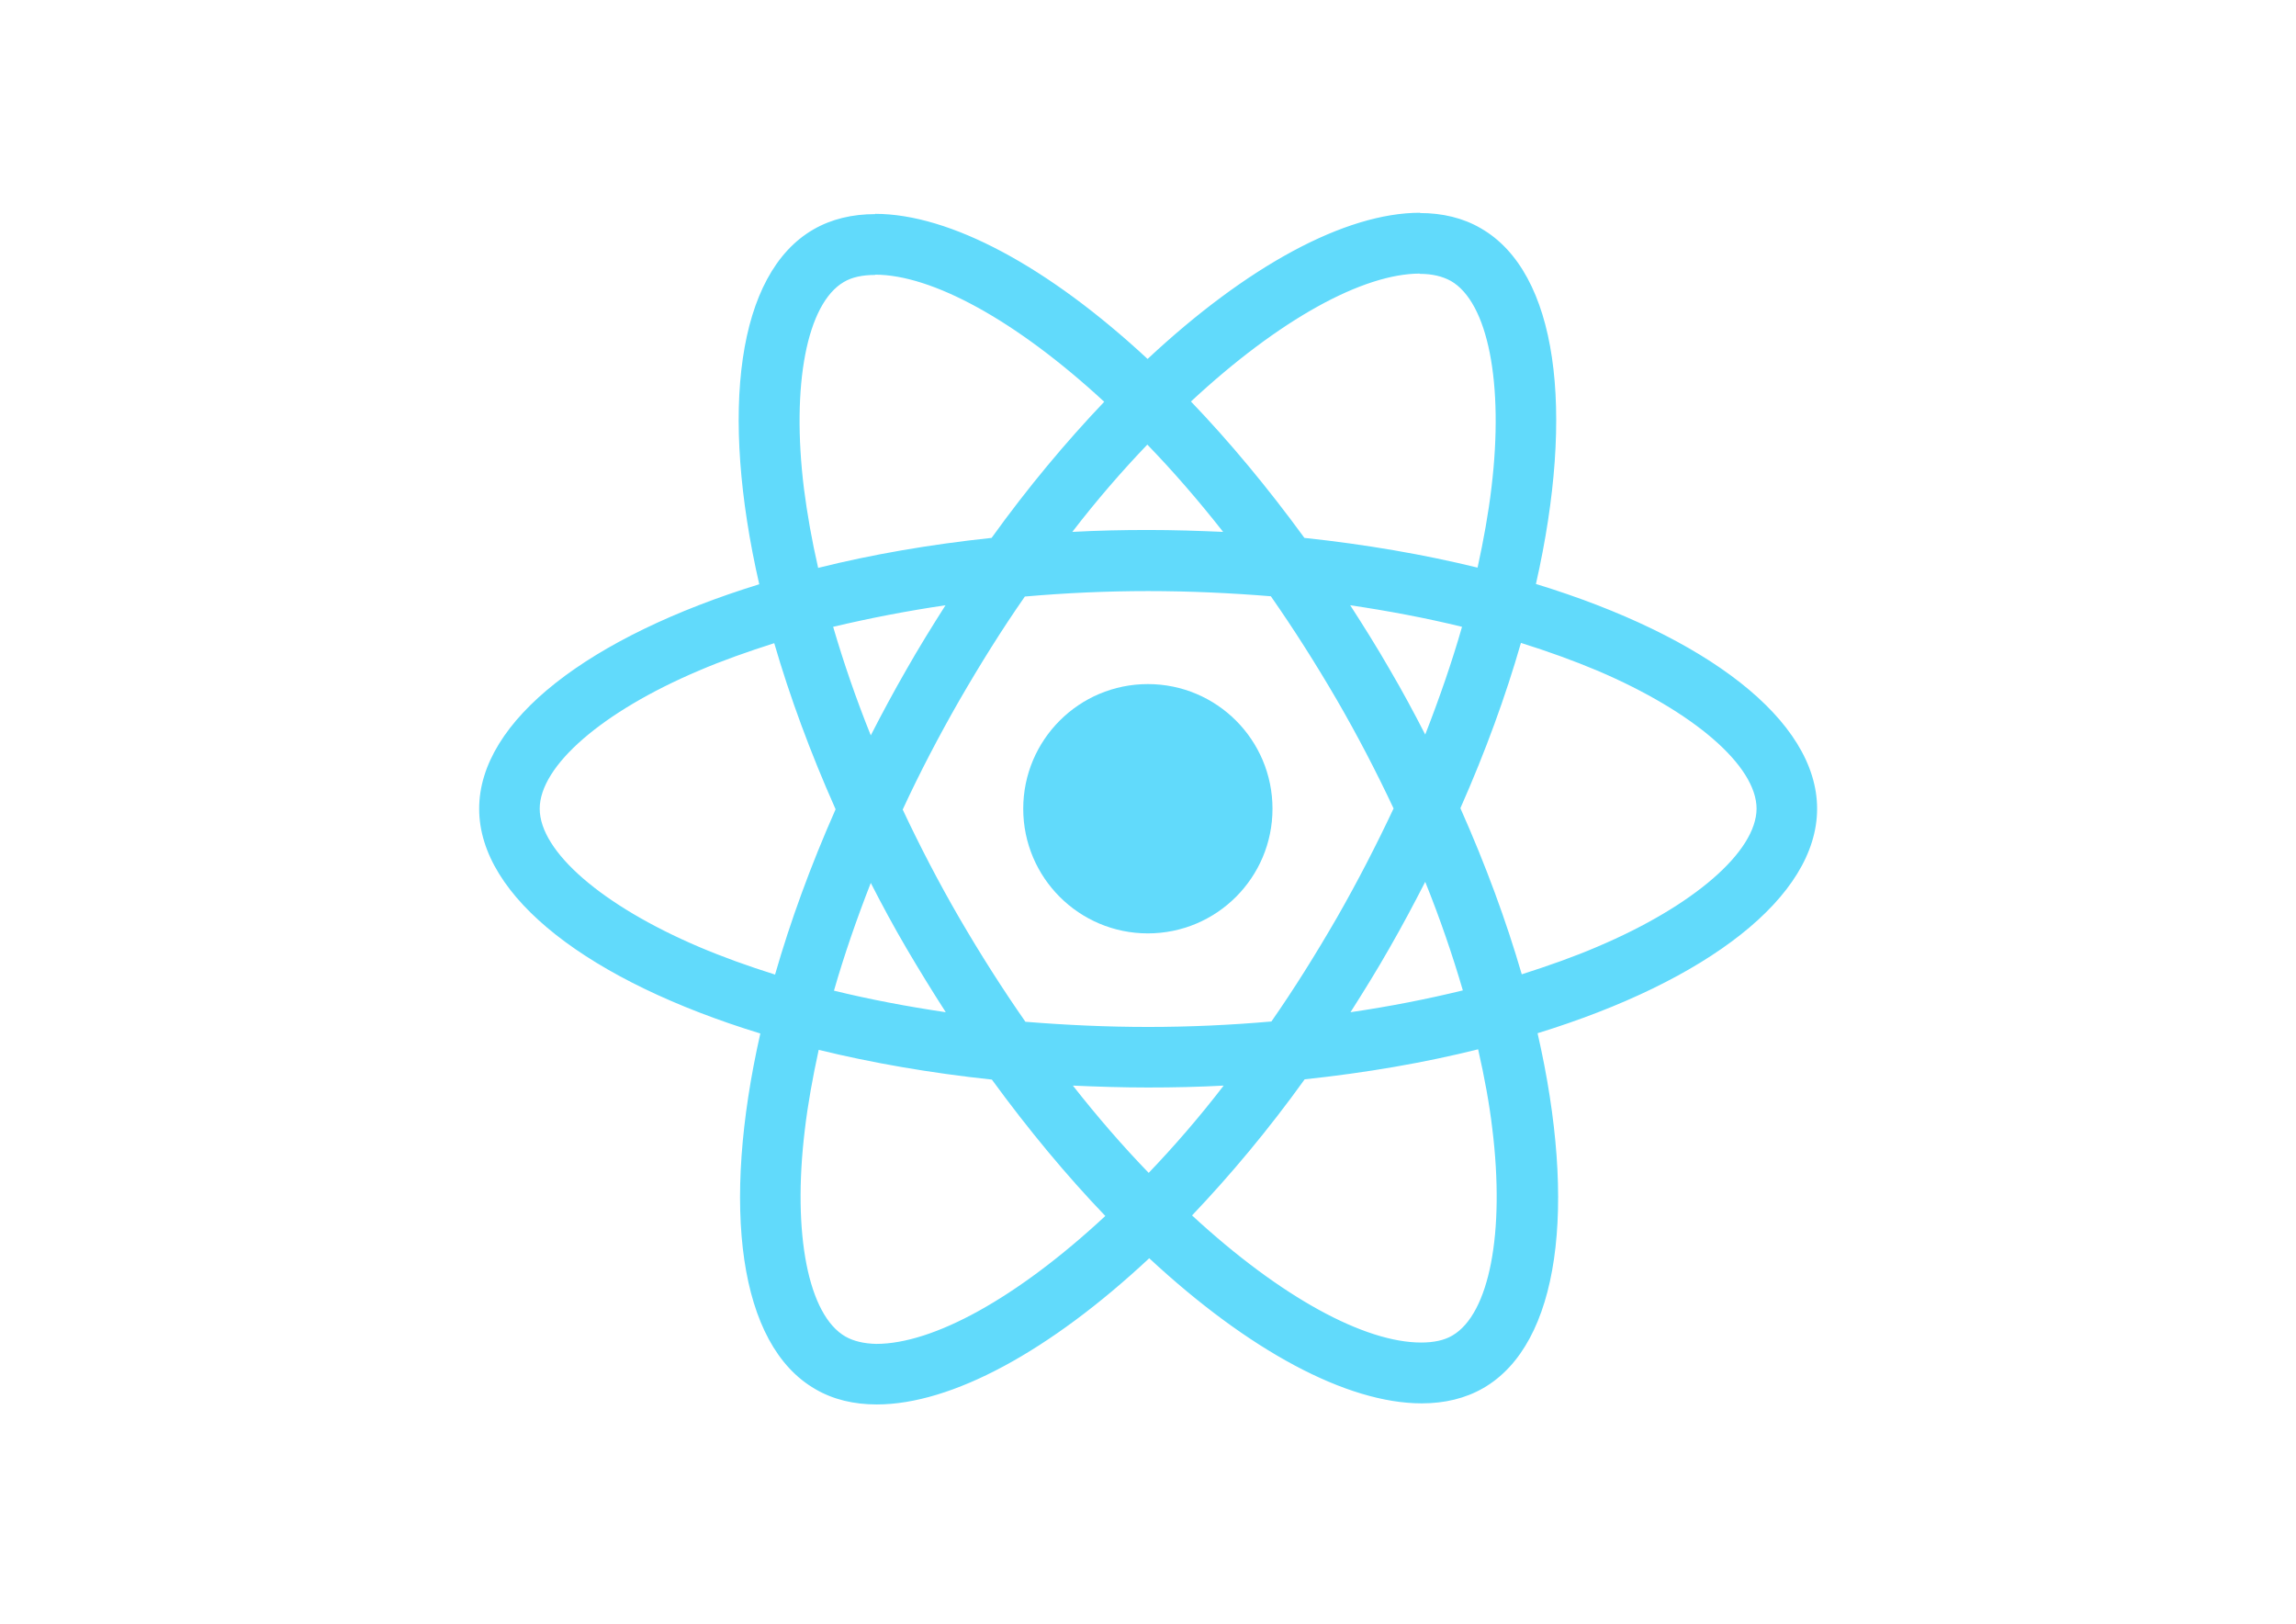
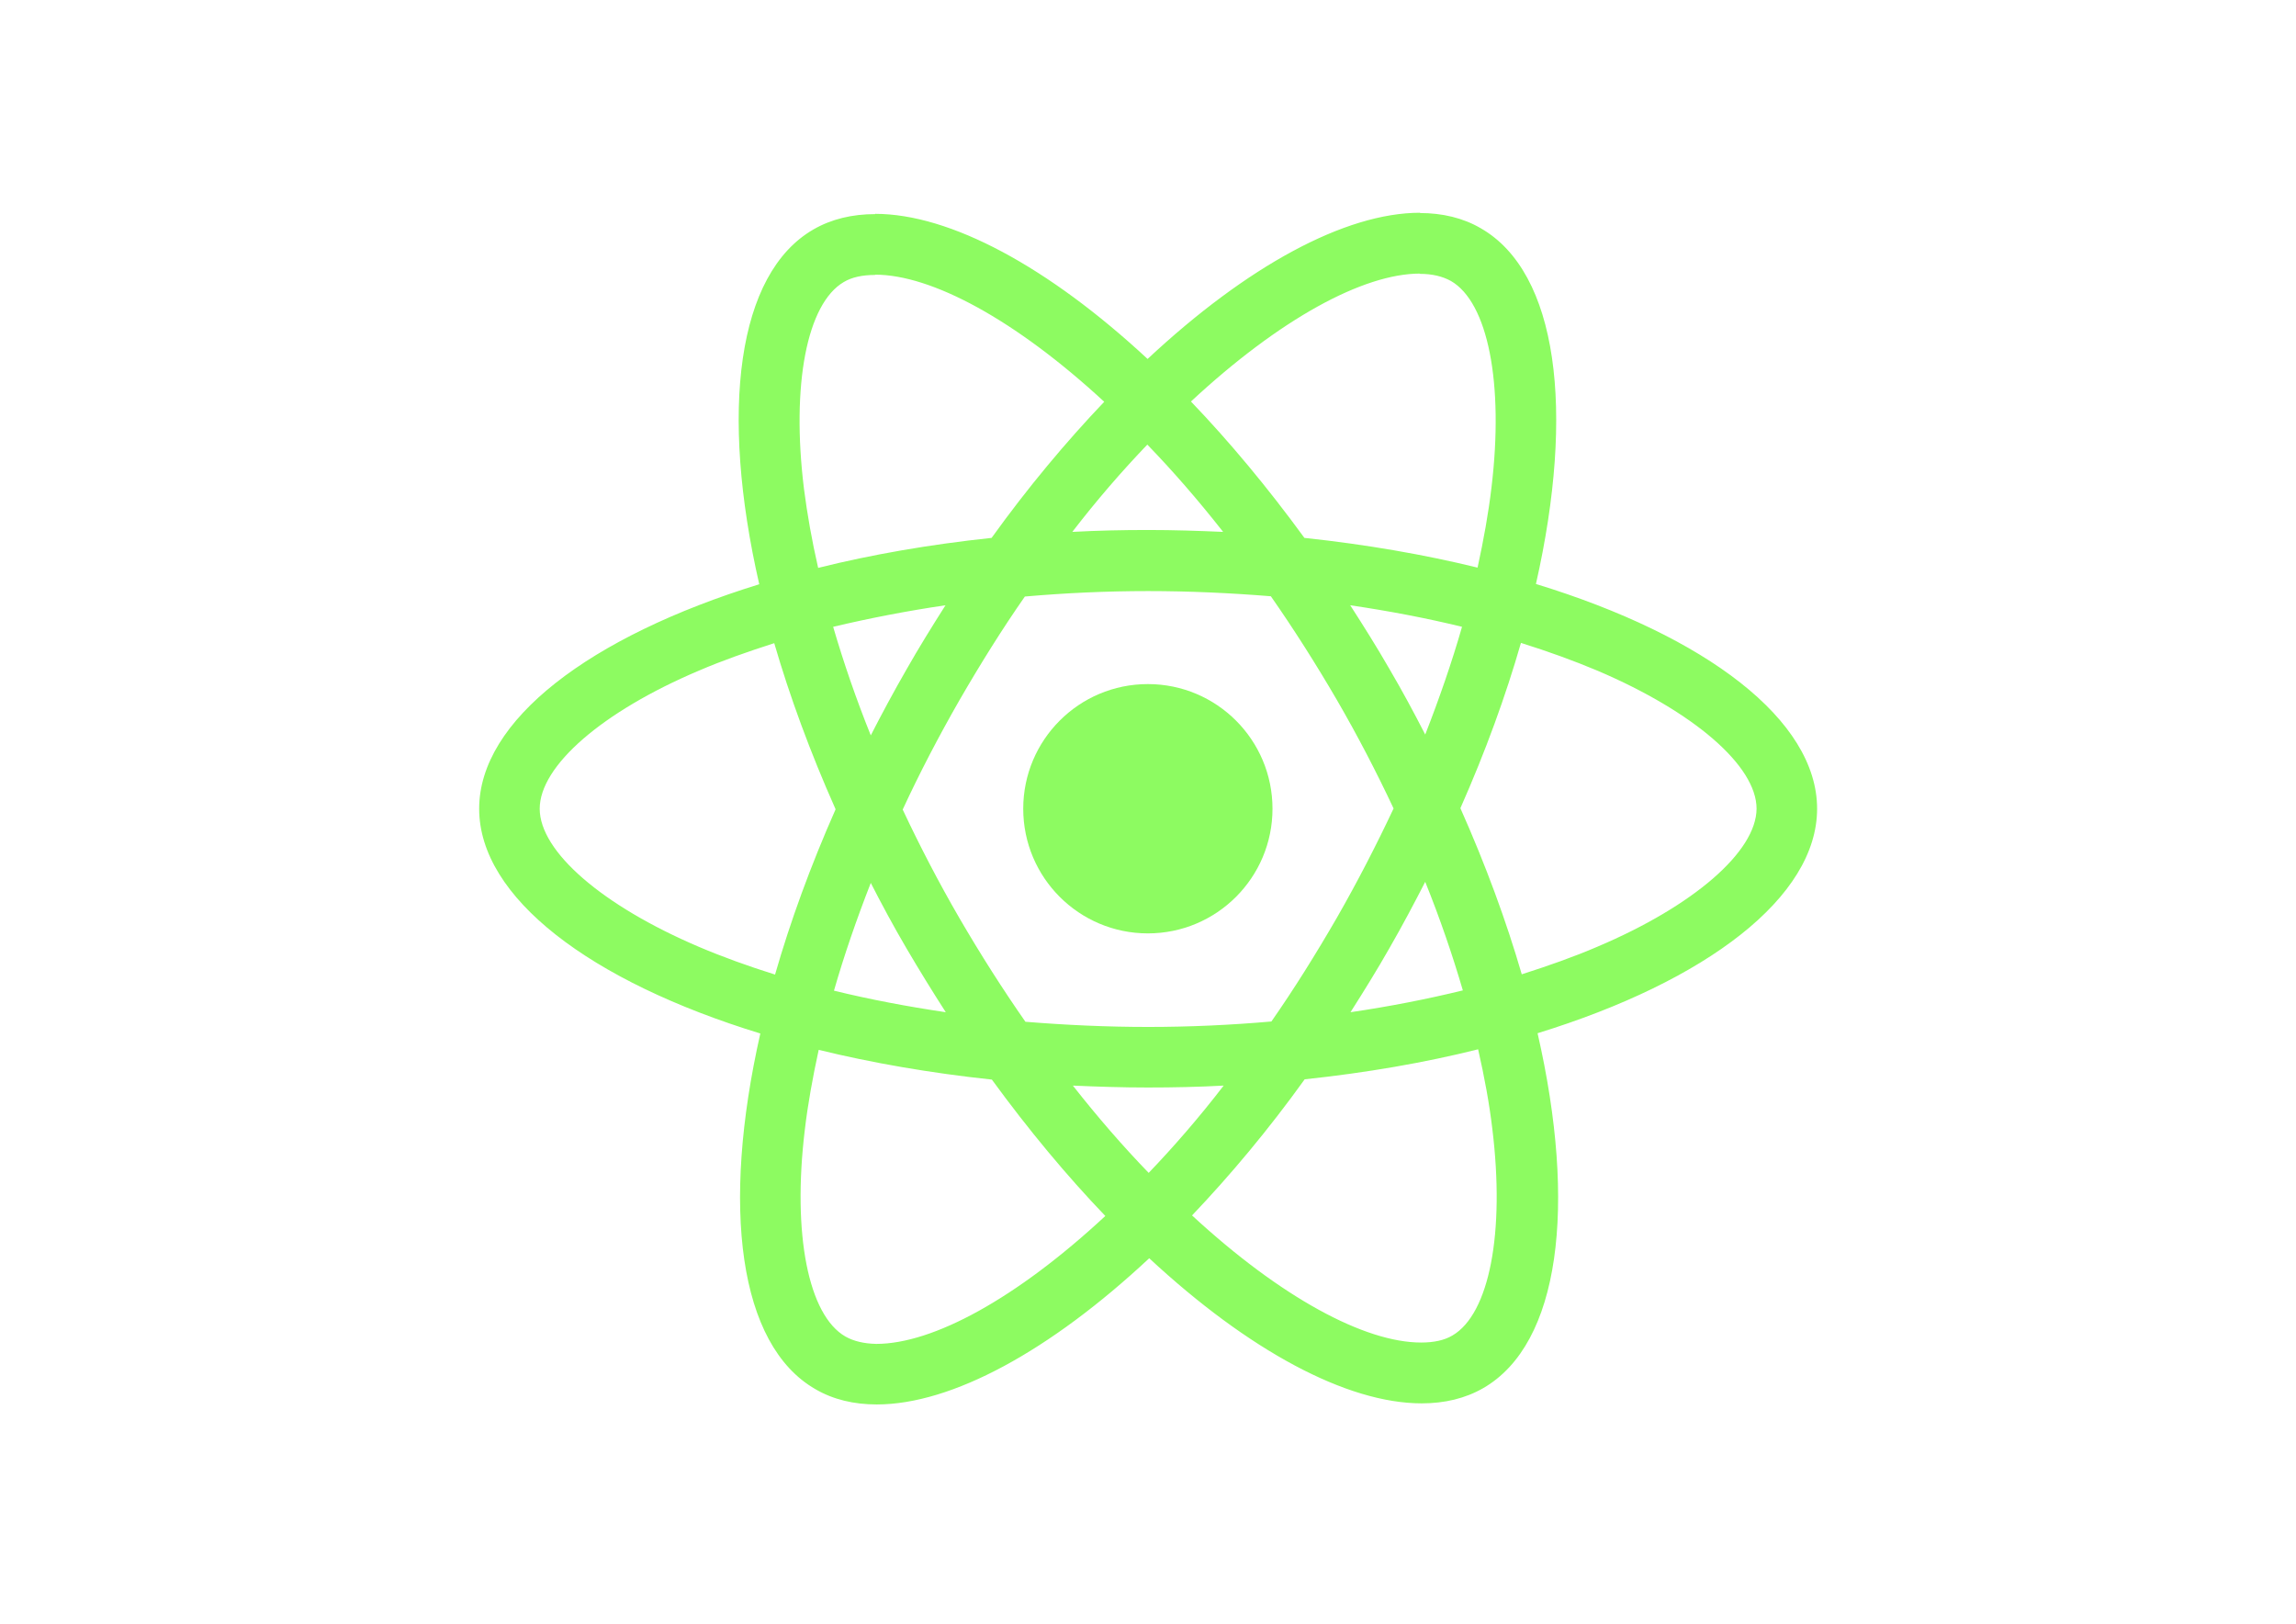
<svg xmlns="http://www.w3.org/2000/svg" viewBox="0 0 841.9 595.3">
-   <g fill="#61DAFB">
+   <g fill="#8DFB61">
    <path d="M666.3 296.5c0-32.5-40.7-63.3-103.1-82.4 14.4-63.6 8-114.2-20.2-130.4-6.5-3.8-14.1-5.6-22.4-5.6v22.3c4.6 0 8.3.9 11.4 2.6 13.6 7.8 19.5 37.5 14.9 75.7-1.1 9.4-2.9 19.3-5.1 29.4-19.6-4.8-41-8.5-63.5-10.9-13.5-18.5-27.5-35.3-41.6-50 32.6-30.3 63.2-46.9 84-46.9V78c-27.5 0-63.5 19.6-99.9 53.6-36.4-33.8-72.4-53.2-99.9-53.2v22.3c20.7 0 51.4 16.5 84 46.6-14 14.7-28 31.4-41.3 49.9-22.6 2.4-44 6.1-63.6 11-2.3-10-4-19.7-5.2-29-4.7-38.2 1.1-67.9 14.6-75.8 3-1.8 6.9-2.6 11.5-2.6V78.5c-8.4 0-16 1.8-22.6 5.6-28.1 16.2-34.4 66.7-19.9 130.1-62.2 19.2-102.7 49.9-102.7 82.3 0 32.5 40.7 63.3 103.1 82.4-14.4 63.6-8 114.2 20.2 130.4 6.5 3.8 14.1 5.6 22.5 5.6 27.5 0 63.5-19.6 99.9-53.6 36.4 33.8 72.4 53.2 99.9 53.2 8.4 0 16-1.8 22.6-5.6 28.1-16.2 34.4-66.7 19.9-130.1 62-19.1 102.5-49.9 102.5-82.3zm-130.2-66.7c-3.7 12.9-8.3 26.2-13.5 39.5-4.1-8-8.4-16-13.1-24-4.6-8-9.5-15.8-14.4-23.4 14.2 2.1 27.9 4.7 41 7.9zm-45.8 106.5c-7.8 13.5-15.8 26.3-24.1 38.2-14.9 1.3-30 2-45.2 2-15.1 0-30.2-.7-45-1.9-8.3-11.9-16.4-24.6-24.2-38-7.6-13.1-14.5-26.4-20.8-39.8 6.2-13.4 13.2-26.8 20.7-39.9 7.8-13.5 15.8-26.3 24.1-38.2 14.9-1.3 30-2 45.2-2 15.1 0 30.2.7 45 1.9 8.3 11.9 16.4 24.6 24.2 38 7.6 13.1 14.5 26.4 20.8 39.8-6.3 13.4-13.2 26.8-20.7 39.9zm32.3-13c5.4 13.4 10 26.8 13.8 39.8-13.1 3.2-26.9 5.9-41.2 8 4.9-7.7 9.8-15.6 14.4-23.7 4.6-8 8.9-16.1 13-24.1zM421.2 430c-9.3-9.6-18.6-20.3-27.8-32 9 .4 18.2.7 27.5.7 9.4 0 18.7-.2 27.8-.7-9 11.7-18.3 22.4-27.5 32zm-74.4-58.9c-14.2-2.1-27.9-4.7-41-7.9 3.7-12.9 8.3-26.2 13.5-39.5 4.1 8 8.4 16 13.1 24 4.7 8 9.5 15.8 14.4 23.4zM420.7 163c9.3 9.6 18.6 20.3 27.8 32-9-.4-18.2-.7-27.5-.7-9.4 0-18.7.2-27.8.7 9-11.7 18.3-22.4 27.5-32zm-74 58.9c-4.9 7.7-9.8 15.6-14.4 23.7-4.6 8-8.9 16-13 24-5.4-13.4-10-26.8-13.8-39.8 13.1-3.1 26.9-5.8 41.2-7.9zm-90.5 125.2c-35.4-15.1-58.3-34.9-58.3-50.6 0-15.7 22.9-35.6 58.3-50.6 8.6-3.7 18-7 27.7-10.1 5.7 19.6 13.2 40 22.5 60.9-9.2 20.8-16.6 41.1-22.2 60.6-9.9-3.1-19.3-6.5-28-10.2zM310 490c-13.6-7.8-19.5-37.5-14.9-75.7 1.1-9.4 2.9-19.3 5.1-29.4 19.6 4.8 41 8.5 63.5 10.9 13.5 18.5 27.5 35.3 41.6 50-32.6 30.3-63.2 46.9-84 46.9-4.5-.1-8.3-1-11.3-2.7zm237.2-76.2c4.7 38.2-1.1 67.9-14.6 75.8-3 1.8-6.9 2.6-11.5 2.6-20.7 0-51.4-16.5-84-46.6 14-14.7 28-31.4 41.3-49.9 22.6-2.4 44-6.1 63.6-11 2.3 10.1 4.1 19.8 5.2 29.1zm38.5-66.7c-8.6 3.7-18 7-27.7 10.1-5.7-19.6-13.2-40-22.5-60.9 9.2-20.8 16.6-41.1 22.2-60.6 9.9 3.1 19.3 6.5 28.1 10.2 35.4 15.1 58.3 34.9 58.3 50.6-.1 15.7-23 35.6-58.4 50.6zM320.8 78.4z" />
    <circle cx="420.9" cy="296.5" r="45.7" />
    <path d="M520.5 78.1z" />
  </g>
</svg>
